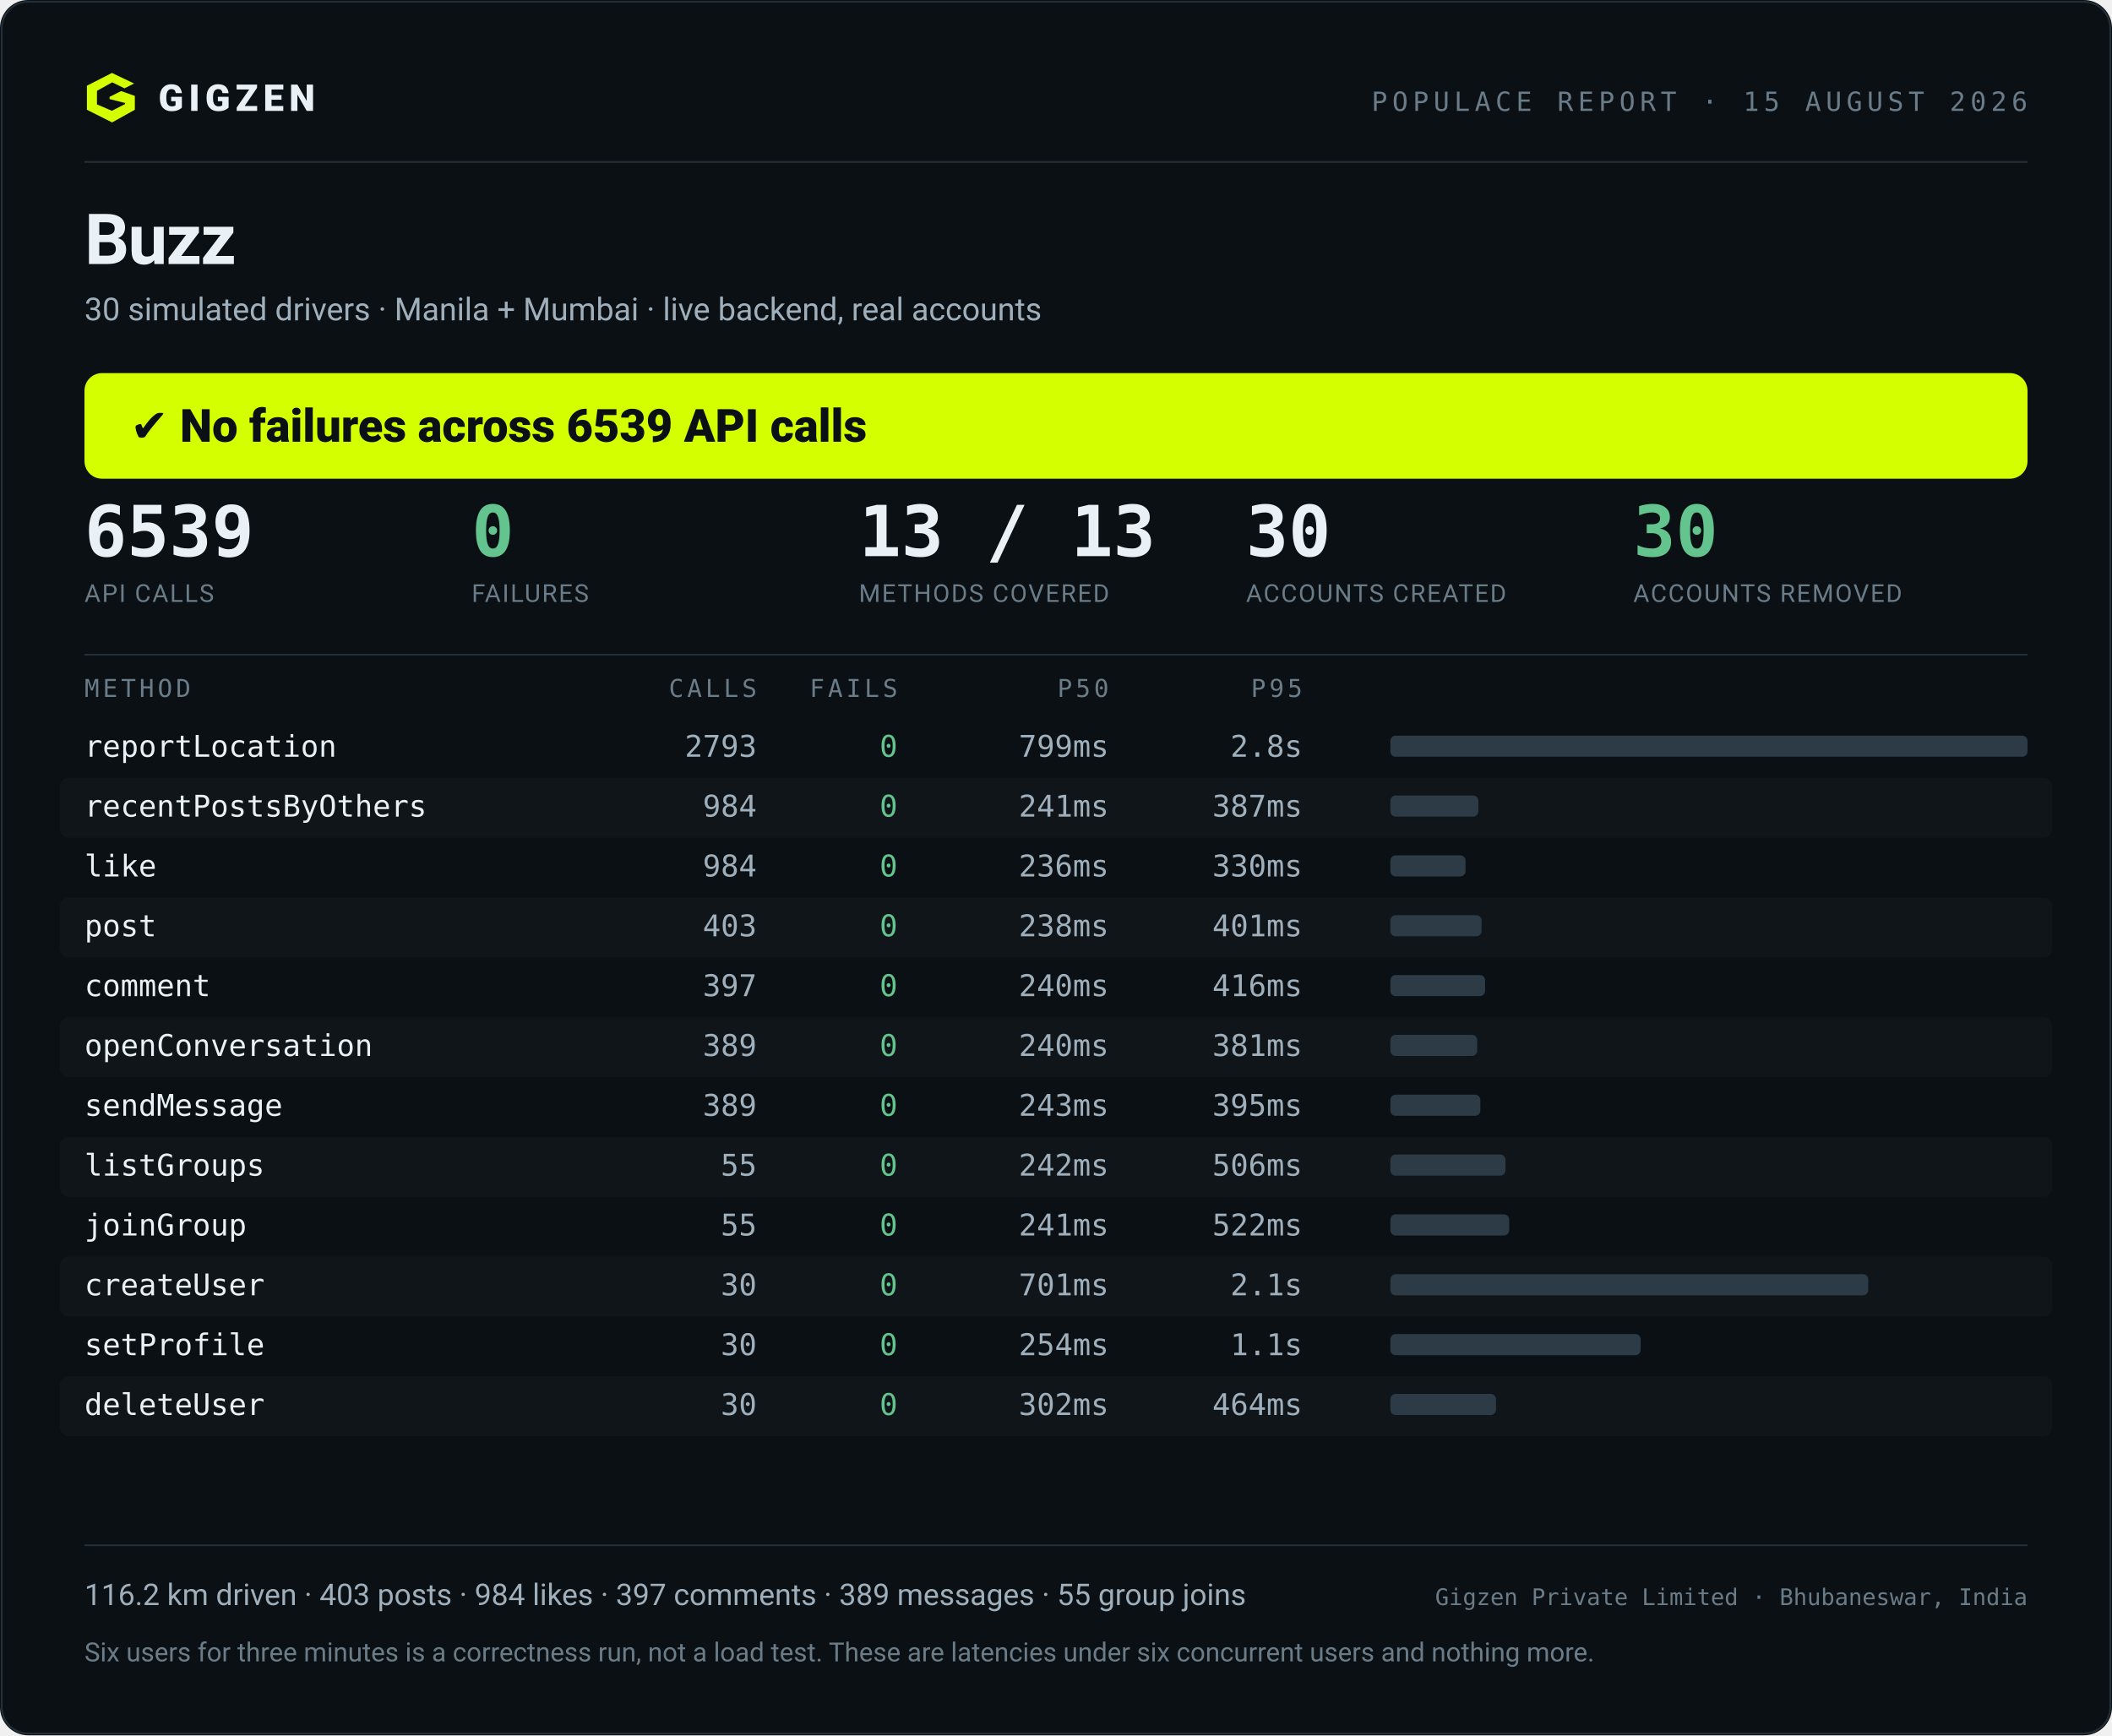
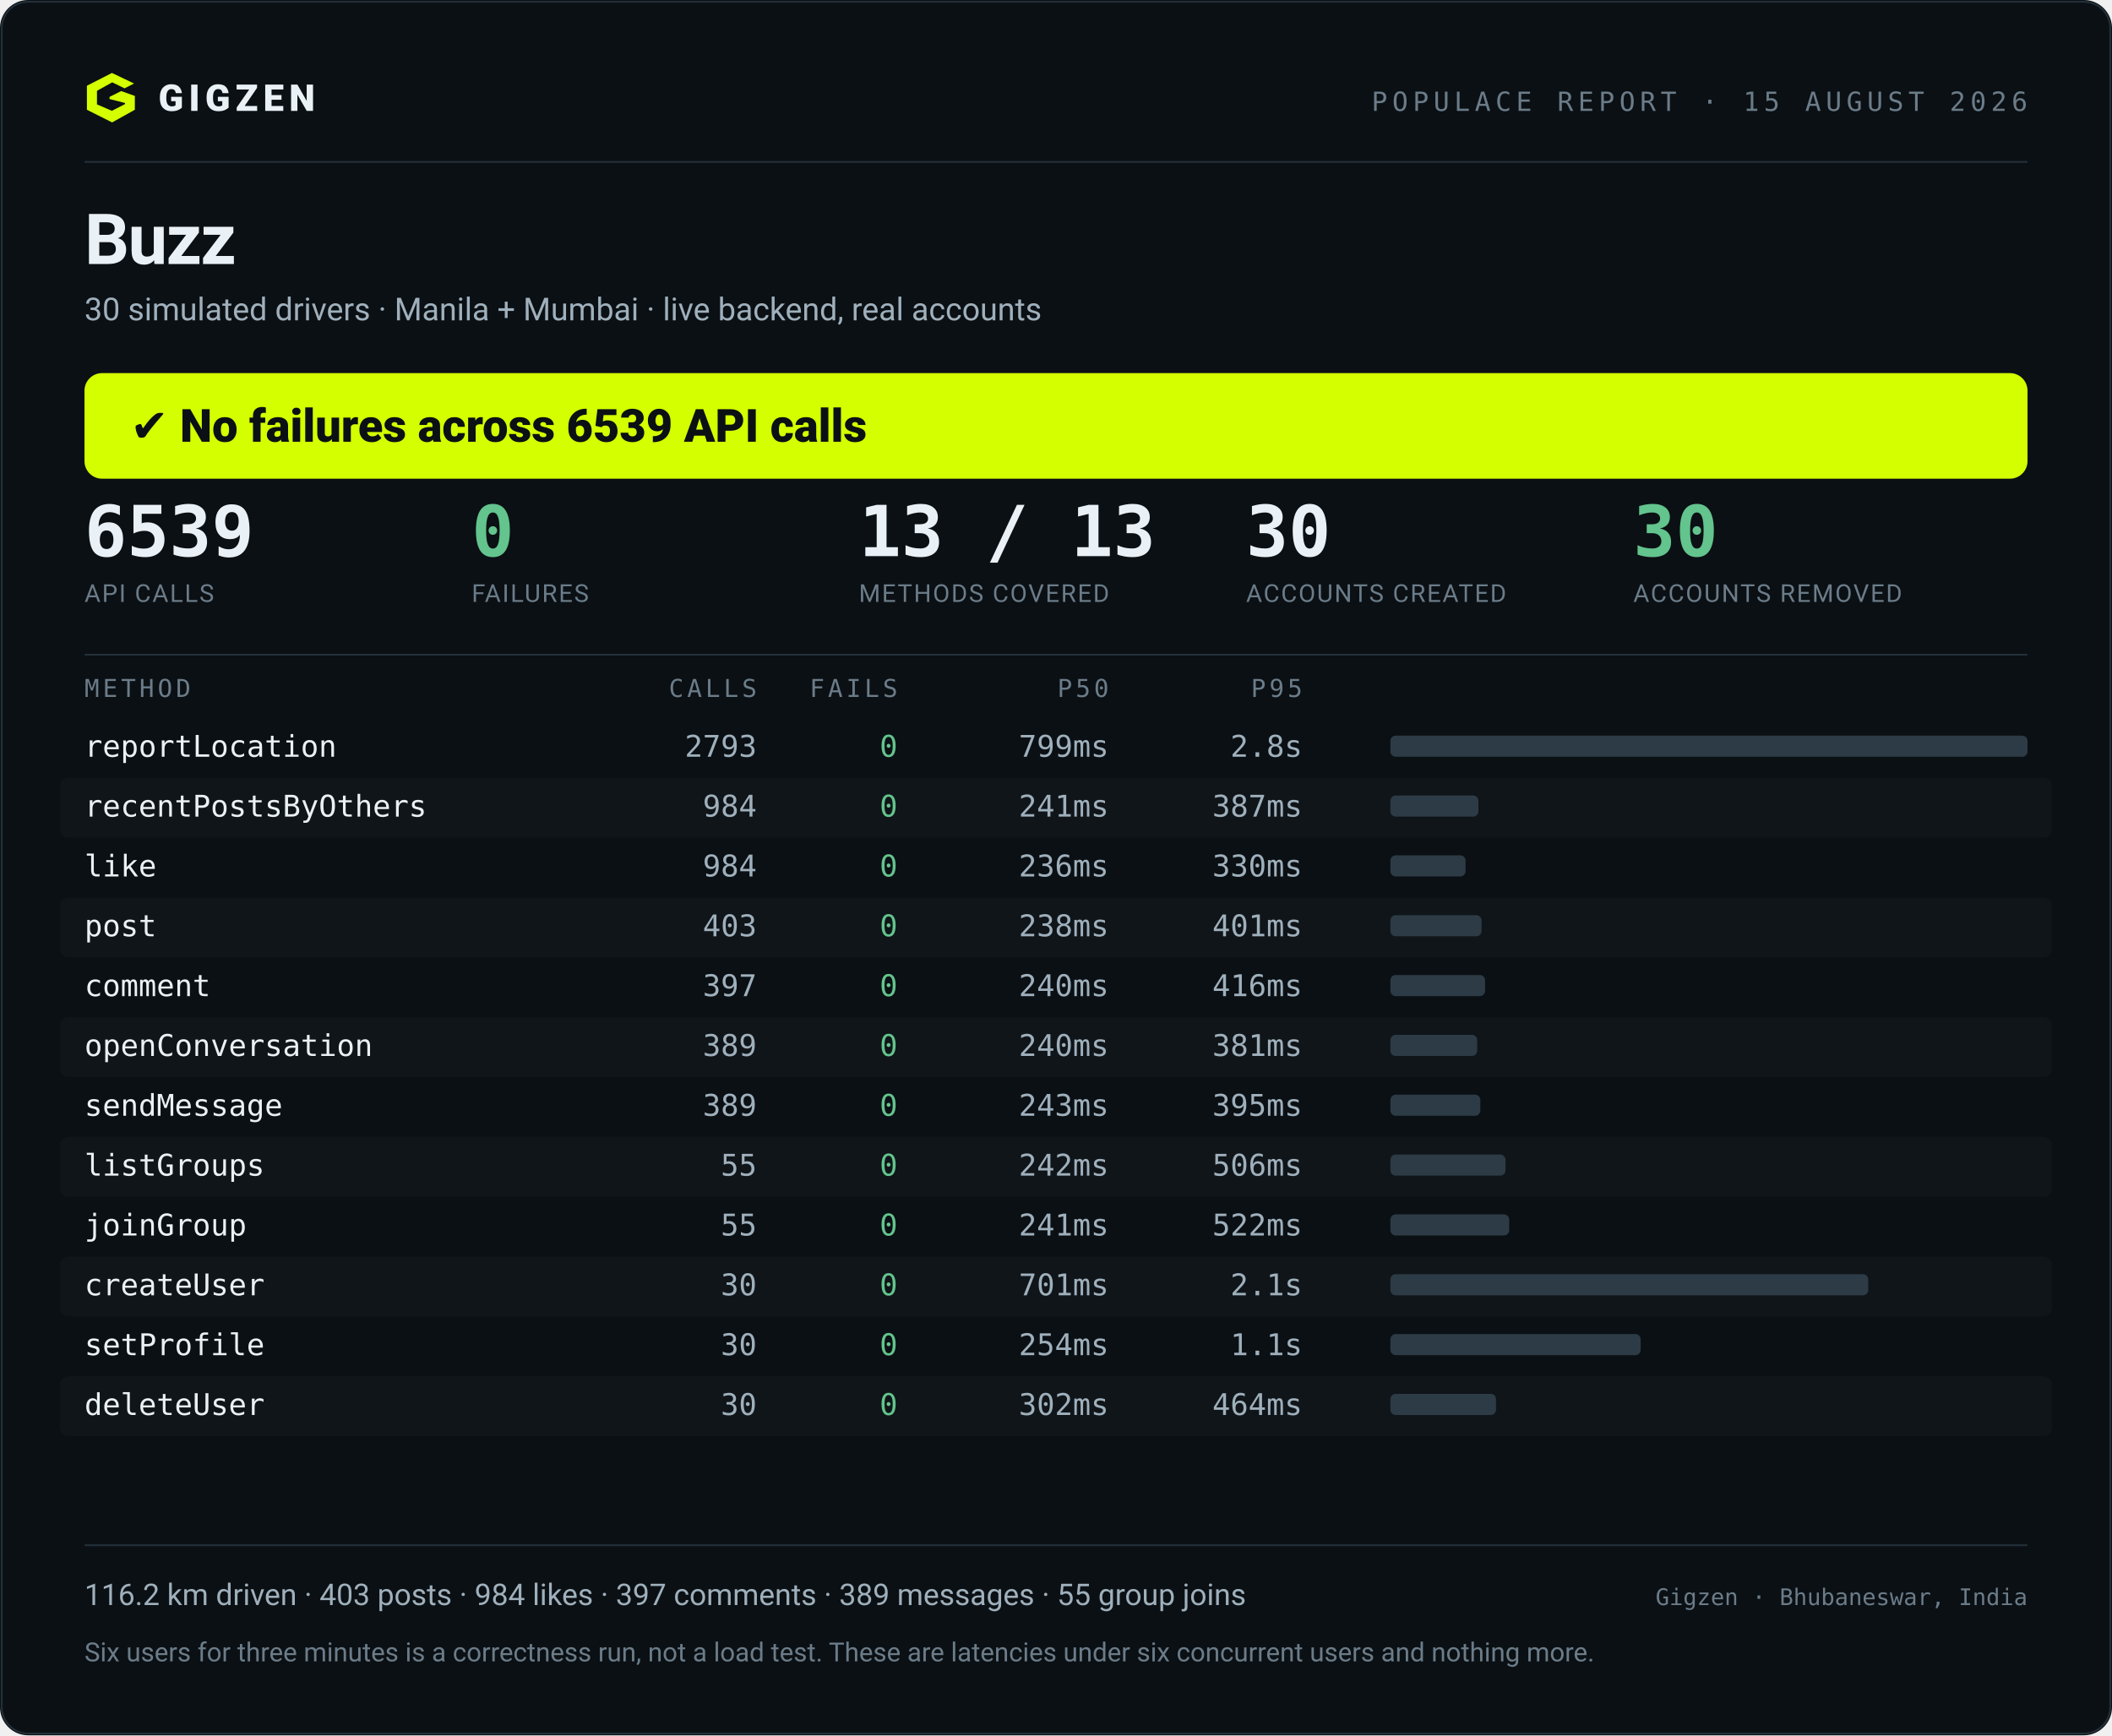
<svg xmlns="http://www.w3.org/2000/svg" viewBox="0 0 1200 986" width="1200" height="986" role="img" aria-label="Populace report for Buzz, 15 August 2026: no failures across 6539 API calls from 30 simulated users across Manila and Mumbai.">
  <rect width="1200" height="986" rx="16" fill="#0B1014" />
  <rect x="1" y="1" width="1198" height="984" rx="15" fill="none" stroke="#233039" />
  <g transform="translate(48,40.5) scale(0.46875)" fill="#D3FF00">
    <path d="M33.19 2 L60.1 14.82 L48.54 20.68 L33.66 13.4 L16.25 23.06 L15.14 23.85 L15.14 40.15 L33.19 47.91 L49.02 39.84 L49.34 38.73 L48.54 38.25 L30.34 33.66 L30.5 30.97 L44.43 24.01 L61.05 29.86 L61.05 46.64 L33.5 62 L2.95 46.64 L2.95 17.51 L33.03 2.16 Z" />
  </g>
  <text x="90" y="63" fill="#EAF1F6" font-family="-apple-system,BlinkMacSystemFont,'Segoe UI',Roboto,'Helvetica Neue',Arial,sans-serif" font-size="21" font-weight="800" letter-spacing="0.14em">GIGZEN</text>
  <text x="1152" y="63" fill="#6B7C89" font-family="ui-monospace,'SF Mono',SFMono-Regular,'Cascadia Mono',Menlo,Consolas,monospace" font-size="15" letter-spacing="0.18em" text-anchor="end">POPULACE REPORT · 15 AUGUST 2026</text>
  <line x1="48" y1="92" x2="1152" y2="92" stroke="#233039" />
  <text x="48" y="150" fill="#EAF1F6" font-family="-apple-system,BlinkMacSystemFont,'Segoe UI',Roboto,'Helvetica Neue',Arial,sans-serif" font-size="40" font-weight="700" letter-spacing="-0.02em">Buzz</text>
  <text x="48" y="182" fill="#9FB0BC" font-family="-apple-system,BlinkMacSystemFont,'Segoe UI',Roboto,'Helvetica Neue',Arial,sans-serif" font-size="18">30 simulated drivers · Manila + Mumbai · live backend, real accounts</text>
  <rect x="48" y="212" width="1104" height="60" rx="10" fill="#D3FF00" />
  <text x="74" y="251" fill="#0B1014" font-family="-apple-system,BlinkMacSystemFont,'Segoe UI',Roboto,'Helvetica Neue',Arial,sans-serif" font-size="26" font-weight="800">✔  No failures across 6539 API calls</text>
  <text x="48" y="316" fill="#EAF1F6" font-family="ui-monospace,'SF Mono',SFMono-Regular,'Cascadia Mono',Menlo,Consolas,monospace" font-size="40" font-weight="700">6539</text>
  <text x="48" y="342" fill="#6B7C89" font-family="-apple-system,BlinkMacSystemFont,'Segoe UI',Roboto,'Helvetica Neue',Arial,sans-serif" font-size="14" letter-spacing="0.06em">API CALLS</text>
  <text x="268" y="316" fill="#63C48D" font-family="ui-monospace,'SF Mono',SFMono-Regular,'Cascadia Mono',Menlo,Consolas,monospace" font-size="40" font-weight="700">0</text>
  <text x="268" y="342" fill="#6B7C89" font-family="-apple-system,BlinkMacSystemFont,'Segoe UI',Roboto,'Helvetica Neue',Arial,sans-serif" font-size="14" letter-spacing="0.06em">FAILURES</text>
  <text x="488" y="316" fill="#EAF1F6" font-family="ui-monospace,'SF Mono',SFMono-Regular,'Cascadia Mono',Menlo,Consolas,monospace" font-size="40" font-weight="700">13 / 13</text>
  <text x="488" y="342" fill="#6B7C89" font-family="-apple-system,BlinkMacSystemFont,'Segoe UI',Roboto,'Helvetica Neue',Arial,sans-serif" font-size="14" letter-spacing="0.06em">METHODS COVERED</text>
  <text x="708" y="316" fill="#EAF1F6" font-family="ui-monospace,'SF Mono',SFMono-Regular,'Cascadia Mono',Menlo,Consolas,monospace" font-size="40" font-weight="700">30</text>
  <text x="708" y="342" fill="#6B7C89" font-family="-apple-system,BlinkMacSystemFont,'Segoe UI',Roboto,'Helvetica Neue',Arial,sans-serif" font-size="14" letter-spacing="0.06em">ACCOUNTS CREATED</text>
  <text x="928" y="316" fill="#63C48D" font-family="ui-monospace,'SF Mono',SFMono-Regular,'Cascadia Mono',Menlo,Consolas,monospace" font-size="40" font-weight="700">30</text>
  <text x="928" y="342" fill="#6B7C89" font-family="-apple-system,BlinkMacSystemFont,'Segoe UI',Roboto,'Helvetica Neue',Arial,sans-serif" font-size="14" letter-spacing="0.06em">ACCOUNTS REMOVED</text>
  <line x1="48" y1="372" x2="1152" y2="372" stroke="#233039" />
  <text x="48" y="396" fill="#6B7C89" font-family="ui-monospace,'SF Mono',SFMono-Regular,'Cascadia Mono',Menlo,Consolas,monospace" font-size="14" letter-spacing="0.14em">METHOD</text>
  <text x="430" y="396" fill="#6B7C89" font-family="ui-monospace,'SF Mono',SFMono-Regular,'Cascadia Mono',Menlo,Consolas,monospace" font-size="14" letter-spacing="0.14em" text-anchor="end">CALLS</text>
  <text x="510" y="396" fill="#6B7C89" font-family="ui-monospace,'SF Mono',SFMono-Regular,'Cascadia Mono',Menlo,Consolas,monospace" font-size="14" letter-spacing="0.14em" text-anchor="end">FAILS</text>
  <text x="630" y="396" fill="#6B7C89" font-family="ui-monospace,'SF Mono',SFMono-Regular,'Cascadia Mono',Menlo,Consolas,monospace" font-size="14" letter-spacing="0.14em" text-anchor="end">P50</text>
  <text x="740" y="396" fill="#6B7C89" font-family="ui-monospace,'SF Mono',SFMono-Regular,'Cascadia Mono',Menlo,Consolas,monospace" font-size="14" letter-spacing="0.14em" text-anchor="end">P95</text>
  <g>
    <text x="48" y="430" fill="#EAF1F6" font-family="ui-monospace,'SF Mono',SFMono-Regular,'Cascadia Mono',Menlo,Consolas,monospace" font-size="17">reportLocation</text>
    <text x="430" y="430" fill="#9FB0BC" font-family="ui-monospace,'SF Mono',SFMono-Regular,'Cascadia Mono',Menlo,Consolas,monospace" font-size="17" text-anchor="end">2793</text>
    <text x="510" y="430" fill="#63C48D" font-family="ui-monospace,'SF Mono',SFMono-Regular,'Cascadia Mono',Menlo,Consolas,monospace" font-size="17" text-anchor="end">0</text>
    <text x="630" y="430" fill="#9FB0BC" font-family="ui-monospace,'SF Mono',SFMono-Regular,'Cascadia Mono',Menlo,Consolas,monospace" font-size="17" text-anchor="end">799ms</text>
    <text x="740" y="430" fill="#9FB0BC" font-family="ui-monospace,'SF Mono',SFMono-Regular,'Cascadia Mono',Menlo,Consolas,monospace" font-size="17" text-anchor="end">2.8s</text>
    <rect x="790" y="418" width="362.0" height="12" rx="3" fill="#2C3B45" />
  </g>
  <g>
    <rect x="34" y="442" width="1132" height="34" rx="5" fill="#FFFFFF" opacity="0.022" />
    <text x="48" y="464" fill="#EAF1F6" font-family="ui-monospace,'SF Mono',SFMono-Regular,'Cascadia Mono',Menlo,Consolas,monospace" font-size="17">recentPostsByOthers</text>
    <text x="430" y="464" fill="#9FB0BC" font-family="ui-monospace,'SF Mono',SFMono-Regular,'Cascadia Mono',Menlo,Consolas,monospace" font-size="17" text-anchor="end">984</text>
    <text x="510" y="464" fill="#63C48D" font-family="ui-monospace,'SF Mono',SFMono-Regular,'Cascadia Mono',Menlo,Consolas,monospace" font-size="17" text-anchor="end">0</text>
    <text x="630" y="464" fill="#9FB0BC" font-family="ui-monospace,'SF Mono',SFMono-Regular,'Cascadia Mono',Menlo,Consolas,monospace" font-size="17" text-anchor="end">241ms</text>
    <text x="740" y="464" fill="#9FB0BC" font-family="ui-monospace,'SF Mono',SFMono-Regular,'Cascadia Mono',Menlo,Consolas,monospace" font-size="17" text-anchor="end">387ms</text>
    <rect x="790" y="452" width="50.0" height="12" rx="3" fill="#2C3B45" />
  </g>
  <g>
    <text x="48" y="498" fill="#EAF1F6" font-family="ui-monospace,'SF Mono',SFMono-Regular,'Cascadia Mono',Menlo,Consolas,monospace" font-size="17">like</text>
    <text x="430" y="498" fill="#9FB0BC" font-family="ui-monospace,'SF Mono',SFMono-Regular,'Cascadia Mono',Menlo,Consolas,monospace" font-size="17" text-anchor="end">984</text>
    <text x="510" y="498" fill="#63C48D" font-family="ui-monospace,'SF Mono',SFMono-Regular,'Cascadia Mono',Menlo,Consolas,monospace" font-size="17" text-anchor="end">0</text>
    <text x="630" y="498" fill="#9FB0BC" font-family="ui-monospace,'SF Mono',SFMono-Regular,'Cascadia Mono',Menlo,Consolas,monospace" font-size="17" text-anchor="end">236ms</text>
    <text x="740" y="498" fill="#9FB0BC" font-family="ui-monospace,'SF Mono',SFMono-Regular,'Cascadia Mono',Menlo,Consolas,monospace" font-size="17" text-anchor="end">330ms</text>
    <rect x="790" y="486" width="42.7" height="12" rx="3" fill="#2C3B45" />
  </g>
  <g>
    <rect x="34" y="510" width="1132" height="34" rx="5" fill="#FFFFFF" opacity="0.022" />
    <text x="48" y="532" fill="#EAF1F6" font-family="ui-monospace,'SF Mono',SFMono-Regular,'Cascadia Mono',Menlo,Consolas,monospace" font-size="17">post</text>
    <text x="430" y="532" fill="#9FB0BC" font-family="ui-monospace,'SF Mono',SFMono-Regular,'Cascadia Mono',Menlo,Consolas,monospace" font-size="17" text-anchor="end">403</text>
    <text x="510" y="532" fill="#63C48D" font-family="ui-monospace,'SF Mono',SFMono-Regular,'Cascadia Mono',Menlo,Consolas,monospace" font-size="17" text-anchor="end">0</text>
    <text x="630" y="532" fill="#9FB0BC" font-family="ui-monospace,'SF Mono',SFMono-Regular,'Cascadia Mono',Menlo,Consolas,monospace" font-size="17" text-anchor="end">238ms</text>
    <text x="740" y="532" fill="#9FB0BC" font-family="ui-monospace,'SF Mono',SFMono-Regular,'Cascadia Mono',Menlo,Consolas,monospace" font-size="17" text-anchor="end">401ms</text>
    <rect x="790" y="520" width="51.8" height="12" rx="3" fill="#2C3B45" />
  </g>
  <g>
    <text x="48" y="566" fill="#EAF1F6" font-family="ui-monospace,'SF Mono',SFMono-Regular,'Cascadia Mono',Menlo,Consolas,monospace" font-size="17">comment</text>
    <text x="430" y="566" fill="#9FB0BC" font-family="ui-monospace,'SF Mono',SFMono-Regular,'Cascadia Mono',Menlo,Consolas,monospace" font-size="17" text-anchor="end">397</text>
    <text x="510" y="566" fill="#63C48D" font-family="ui-monospace,'SF Mono',SFMono-Regular,'Cascadia Mono',Menlo,Consolas,monospace" font-size="17" text-anchor="end">0</text>
    <text x="630" y="566" fill="#9FB0BC" font-family="ui-monospace,'SF Mono',SFMono-Regular,'Cascadia Mono',Menlo,Consolas,monospace" font-size="17" text-anchor="end">240ms</text>
    <text x="740" y="566" fill="#9FB0BC" font-family="ui-monospace,'SF Mono',SFMono-Regular,'Cascadia Mono',Menlo,Consolas,monospace" font-size="17" text-anchor="end">416ms</text>
    <rect x="790" y="554" width="53.8" height="12" rx="3" fill="#2C3B45" />
  </g>
  <g>
    <rect x="34" y="578" width="1132" height="34" rx="5" fill="#FFFFFF" opacity="0.022" />
    <text x="48" y="600" fill="#EAF1F6" font-family="ui-monospace,'SF Mono',SFMono-Regular,'Cascadia Mono',Menlo,Consolas,monospace" font-size="17">openConversation</text>
    <text x="430" y="600" fill="#9FB0BC" font-family="ui-monospace,'SF Mono',SFMono-Regular,'Cascadia Mono',Menlo,Consolas,monospace" font-size="17" text-anchor="end">389</text>
    <text x="510" y="600" fill="#63C48D" font-family="ui-monospace,'SF Mono',SFMono-Regular,'Cascadia Mono',Menlo,Consolas,monospace" font-size="17" text-anchor="end">0</text>
    <text x="630" y="600" fill="#9FB0BC" font-family="ui-monospace,'SF Mono',SFMono-Regular,'Cascadia Mono',Menlo,Consolas,monospace" font-size="17" text-anchor="end">240ms</text>
    <text x="740" y="600" fill="#9FB0BC" font-family="ui-monospace,'SF Mono',SFMono-Regular,'Cascadia Mono',Menlo,Consolas,monospace" font-size="17" text-anchor="end">381ms</text>
    <rect x="790" y="588" width="49.3" height="12" rx="3" fill="#2C3B45" />
  </g>
  <g>
    <text x="48" y="634" fill="#EAF1F6" font-family="ui-monospace,'SF Mono',SFMono-Regular,'Cascadia Mono',Menlo,Consolas,monospace" font-size="17">sendMessage</text>
    <text x="430" y="634" fill="#9FB0BC" font-family="ui-monospace,'SF Mono',SFMono-Regular,'Cascadia Mono',Menlo,Consolas,monospace" font-size="17" text-anchor="end">389</text>
    <text x="510" y="634" fill="#63C48D" font-family="ui-monospace,'SF Mono',SFMono-Regular,'Cascadia Mono',Menlo,Consolas,monospace" font-size="17" text-anchor="end">0</text>
    <text x="630" y="634" fill="#9FB0BC" font-family="ui-monospace,'SF Mono',SFMono-Regular,'Cascadia Mono',Menlo,Consolas,monospace" font-size="17" text-anchor="end">243ms</text>
    <text x="740" y="634" fill="#9FB0BC" font-family="ui-monospace,'SF Mono',SFMono-Regular,'Cascadia Mono',Menlo,Consolas,monospace" font-size="17" text-anchor="end">395ms</text>
    <rect x="790" y="622" width="51.1" height="12" rx="3" fill="#2C3B45" />
  </g>
  <g>
    <rect x="34" y="646" width="1132" height="34" rx="5" fill="#FFFFFF" opacity="0.022" />
    <text x="48" y="668" fill="#EAF1F6" font-family="ui-monospace,'SF Mono',SFMono-Regular,'Cascadia Mono',Menlo,Consolas,monospace" font-size="17">listGroups</text>
    <text x="430" y="668" fill="#9FB0BC" font-family="ui-monospace,'SF Mono',SFMono-Regular,'Cascadia Mono',Menlo,Consolas,monospace" font-size="17" text-anchor="end">55</text>
    <text x="510" y="668" fill="#63C48D" font-family="ui-monospace,'SF Mono',SFMono-Regular,'Cascadia Mono',Menlo,Consolas,monospace" font-size="17" text-anchor="end">0</text>
    <text x="630" y="668" fill="#9FB0BC" font-family="ui-monospace,'SF Mono',SFMono-Regular,'Cascadia Mono',Menlo,Consolas,monospace" font-size="17" text-anchor="end">242ms</text>
    <text x="740" y="668" fill="#9FB0BC" font-family="ui-monospace,'SF Mono',SFMono-Regular,'Cascadia Mono',Menlo,Consolas,monospace" font-size="17" text-anchor="end">506ms</text>
    <rect x="790" y="656" width="65.4" height="12" rx="3" fill="#2C3B45" />
  </g>
  <g>
    <text x="48" y="702" fill="#EAF1F6" font-family="ui-monospace,'SF Mono',SFMono-Regular,'Cascadia Mono',Menlo,Consolas,monospace" font-size="17">joinGroup</text>
    <text x="430" y="702" fill="#9FB0BC" font-family="ui-monospace,'SF Mono',SFMono-Regular,'Cascadia Mono',Menlo,Consolas,monospace" font-size="17" text-anchor="end">55</text>
    <text x="510" y="702" fill="#63C48D" font-family="ui-monospace,'SF Mono',SFMono-Regular,'Cascadia Mono',Menlo,Consolas,monospace" font-size="17" text-anchor="end">0</text>
    <text x="630" y="702" fill="#9FB0BC" font-family="ui-monospace,'SF Mono',SFMono-Regular,'Cascadia Mono',Menlo,Consolas,monospace" font-size="17" text-anchor="end">241ms</text>
    <text x="740" y="702" fill="#9FB0BC" font-family="ui-monospace,'SF Mono',SFMono-Regular,'Cascadia Mono',Menlo,Consolas,monospace" font-size="17" text-anchor="end">522ms</text>
    <rect x="790" y="690" width="67.5" height="12" rx="3" fill="#2C3B45" />
  </g>
  <g>
    <rect x="34" y="714" width="1132" height="34" rx="5" fill="#FFFFFF" opacity="0.022" />
    <text x="48" y="736" fill="#EAF1F6" font-family="ui-monospace,'SF Mono',SFMono-Regular,'Cascadia Mono',Menlo,Consolas,monospace" font-size="17">createUser</text>
    <text x="430" y="736" fill="#9FB0BC" font-family="ui-monospace,'SF Mono',SFMono-Regular,'Cascadia Mono',Menlo,Consolas,monospace" font-size="17" text-anchor="end">30</text>
    <text x="510" y="736" fill="#63C48D" font-family="ui-monospace,'SF Mono',SFMono-Regular,'Cascadia Mono',Menlo,Consolas,monospace" font-size="17" text-anchor="end">0</text>
    <text x="630" y="736" fill="#9FB0BC" font-family="ui-monospace,'SF Mono',SFMono-Regular,'Cascadia Mono',Menlo,Consolas,monospace" font-size="17" text-anchor="end">701ms</text>
    <text x="740" y="736" fill="#9FB0BC" font-family="ui-monospace,'SF Mono',SFMono-Regular,'Cascadia Mono',Menlo,Consolas,monospace" font-size="17" text-anchor="end">2.1s</text>
    <rect x="790" y="724" width="271.5" height="12" rx="3" fill="#2C3B45" />
  </g>
  <g>
    <text x="48" y="770" fill="#EAF1F6" font-family="ui-monospace,'SF Mono',SFMono-Regular,'Cascadia Mono',Menlo,Consolas,monospace" font-size="17">setProfile</text>
    <text x="430" y="770" fill="#9FB0BC" font-family="ui-monospace,'SF Mono',SFMono-Regular,'Cascadia Mono',Menlo,Consolas,monospace" font-size="17" text-anchor="end">30</text>
    <text x="510" y="770" fill="#63C48D" font-family="ui-monospace,'SF Mono',SFMono-Regular,'Cascadia Mono',Menlo,Consolas,monospace" font-size="17" text-anchor="end">0</text>
    <text x="630" y="770" fill="#9FB0BC" font-family="ui-monospace,'SF Mono',SFMono-Regular,'Cascadia Mono',Menlo,Consolas,monospace" font-size="17" text-anchor="end">254ms</text>
    <text x="740" y="770" fill="#9FB0BC" font-family="ui-monospace,'SF Mono',SFMono-Regular,'Cascadia Mono',Menlo,Consolas,monospace" font-size="17" text-anchor="end">1.1s</text>
    <rect x="790" y="758" width="142.2" height="12" rx="3" fill="#2C3B45" />
  </g>
  <g>
    <rect x="34" y="782" width="1132" height="34" rx="5" fill="#FFFFFF" opacity="0.022" />
    <text x="48" y="804" fill="#EAF1F6" font-family="ui-monospace,'SF Mono',SFMono-Regular,'Cascadia Mono',Menlo,Consolas,monospace" font-size="17">deleteUser</text>
    <text x="430" y="804" fill="#9FB0BC" font-family="ui-monospace,'SF Mono',SFMono-Regular,'Cascadia Mono',Menlo,Consolas,monospace" font-size="17" text-anchor="end">30</text>
    <text x="510" y="804" fill="#63C48D" font-family="ui-monospace,'SF Mono',SFMono-Regular,'Cascadia Mono',Menlo,Consolas,monospace" font-size="17" text-anchor="end">0</text>
    <text x="630" y="804" fill="#9FB0BC" font-family="ui-monospace,'SF Mono',SFMono-Regular,'Cascadia Mono',Menlo,Consolas,monospace" font-size="17" text-anchor="end">302ms</text>
    <text x="740" y="804" fill="#9FB0BC" font-family="ui-monospace,'SF Mono',SFMono-Regular,'Cascadia Mono',Menlo,Consolas,monospace" font-size="17" text-anchor="end">464ms</text>
    <rect x="790" y="792" width="60.0" height="12" rx="3" fill="#2C3B45" />
  </g>
  <line x1="48" y1="878" x2="1152" y2="878" stroke="#233039" />
  <text x="48" y="912" fill="#9FB0BC" font-family="-apple-system,BlinkMacSystemFont,'Segoe UI',Roboto,'Helvetica Neue',Arial,sans-serif" font-size="17">116.2 km driven · 403 posts · 984 likes · 397 comments · 389 messages · 55 group joins</text>
-   <text x="1152" y="912" fill="#6B7C89" font-family="ui-monospace,'SF Mono',SFMono-Regular,'Cascadia Mono',Menlo,Consolas,monospace" font-size="13" text-anchor="end">Gigzen Private Limited · Bhubaneswar, India</text>
+   <text x="1152" y="912" fill="#6B7C89" font-family="ui-monospace,'SF Mono',SFMono-Regular,'Cascadia Mono',Menlo,Consolas,monospace" font-size="13" text-anchor="end">Gigzen · Bhubaneswar, India</text>
  <text x="48" y="944" fill="#6B7C89" font-family="-apple-system,BlinkMacSystemFont,'Segoe UI',Roboto,'Helvetica Neue',Arial,sans-serif" font-size="15">Six users for three minutes is a correctness run, not a load test. These are latencies under six concurrent users and nothing more.</text>
</svg>
